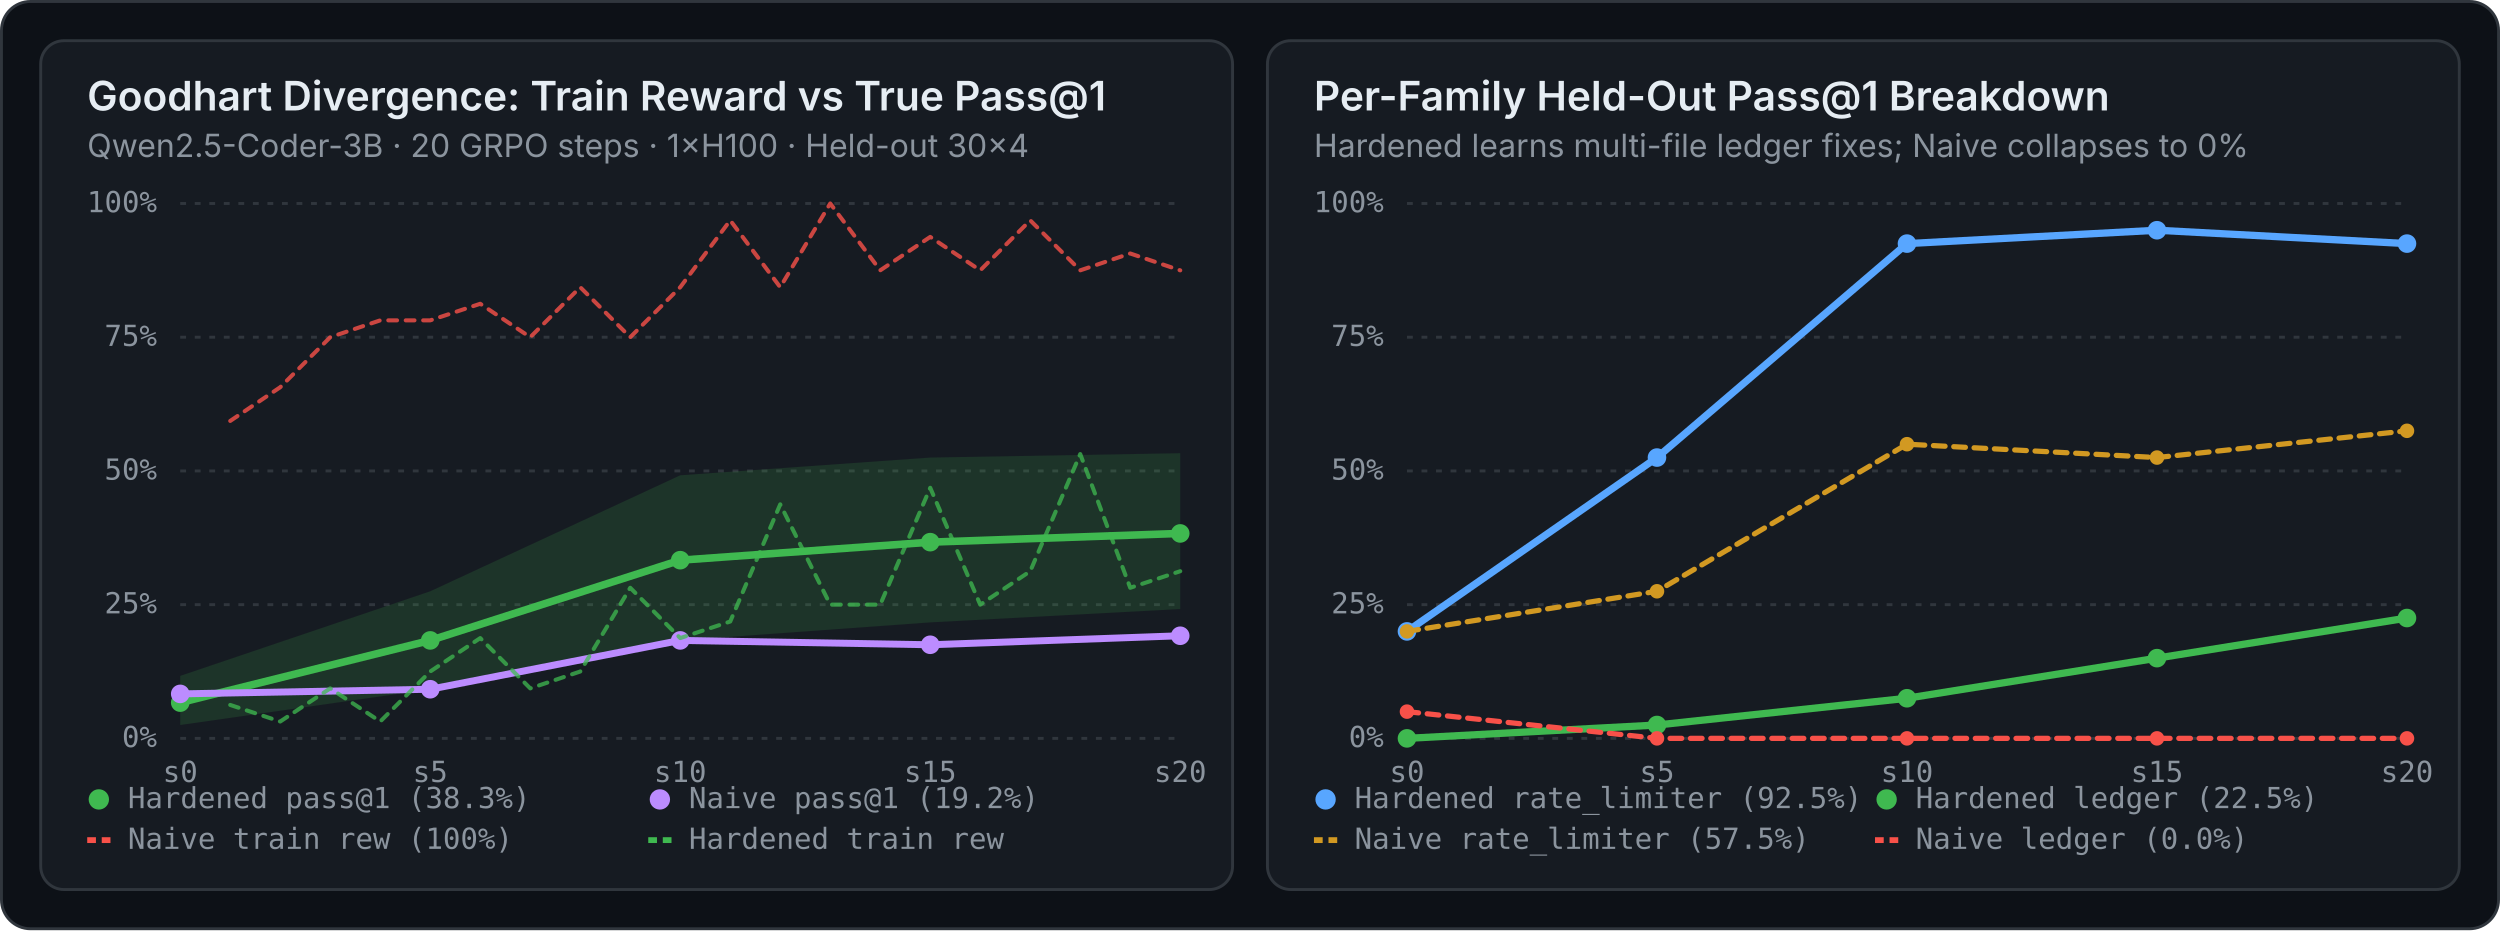
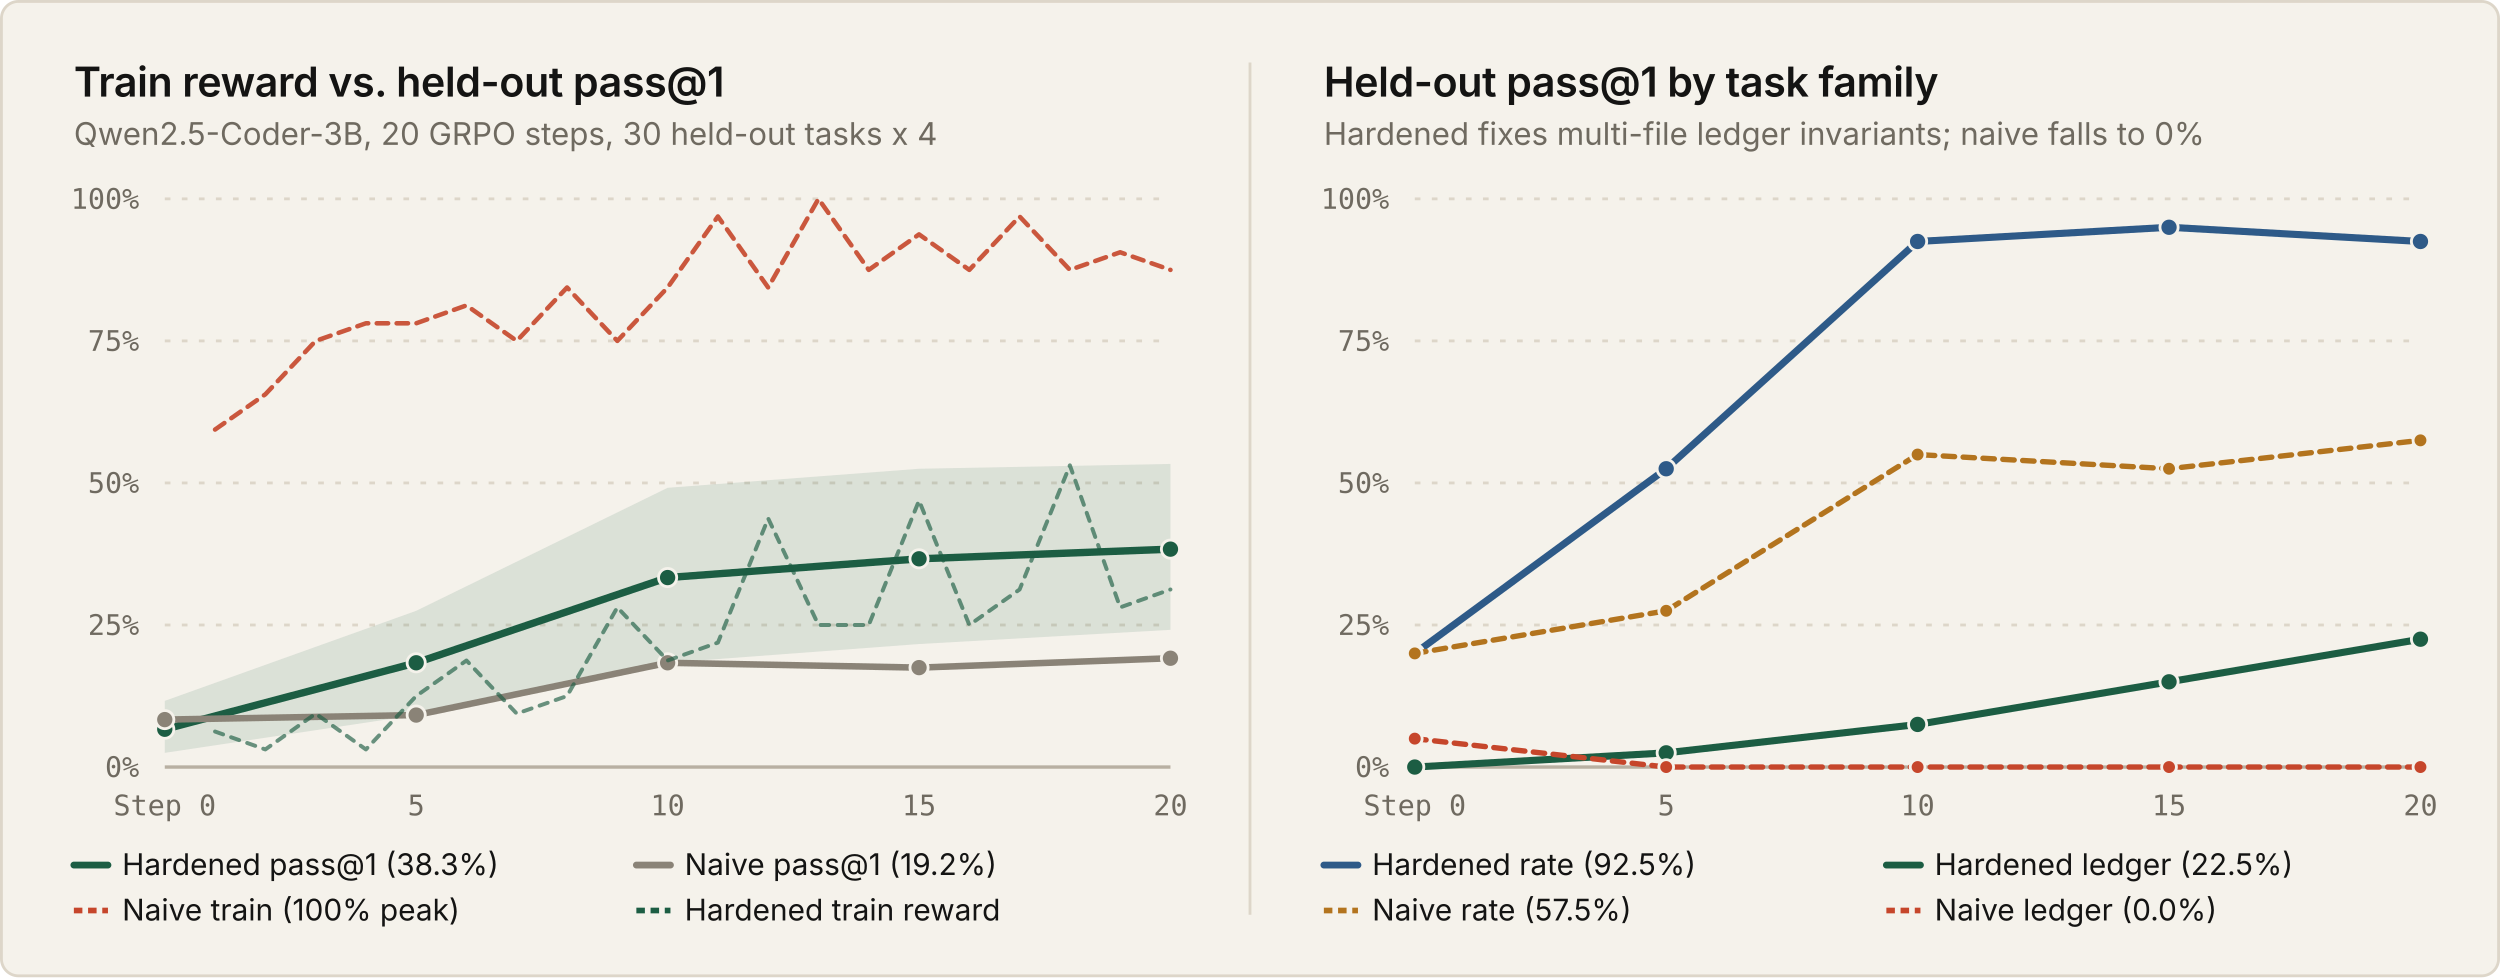
- <svg xmlns="http://www.w3.org/2000/svg" width="860" height="320" viewBox="0 0 860 320" role="img" aria-label="Hardened vs Naive RLVR Goodhart Divergence">
-   <style>text { font-family: ui-monospace, SFMono-Regular, Menlo, Consolas, monospace; }.title { font-family: -apple-system, BlinkMacSystemFont, 'Segoe UI', sans-serif; font-size: 14px; font-weight: 600; fill: #e6edf3; }.sub { font-family: -apple-system, BlinkMacSystemFont, 'Segoe UI', sans-serif; font-size: 11px; fill: #8b949e; }.ax { font-size: 10px; fill: #8b949e; }.lbl { font-size: 11px; fill: #e6edf3; }.grid { stroke: #30363d; stroke-width: 1; stroke-dasharray: 2 3; }</style>
-   <rect x="0.5" y="0.5" width="859" height="319" rx="10" fill="#0d1117" stroke="#30363d" />
-   <rect x="14" y="14" width="410" height="292" rx="8" fill="#161b22" stroke="#30363d" />
-   <text x="30" y="38" class="title">Goodhart Divergence: Train Reward vs True Pass@1</text>
-   <text x="30" y="54" class="sub">Qwen2.5-Coder-3B · 20 GRPO steps · 1×H100 · Held-out 30×4</text>
-   <line x1="62.0" x2="406.0" y1="254.0" y2="254.0" class="grid" />
-   <text x="54.0" y="257.0" text-anchor="end" class="ax">0%</text>
-   <line x1="62.0" x2="406.0" y1="208.0" y2="208.0" class="grid" />
-   <text x="54.0" y="211.0" text-anchor="end" class="ax">25%</text>
-   <line x1="62.0" x2="406.0" y1="162.0" y2="162.0" class="grid" />
-   <text x="54.0" y="165.0" text-anchor="end" class="ax">50%</text>
-   <line x1="62.0" x2="406.0" y1="116.0" y2="116.0" class="grid" />
-   <text x="54.0" y="119.0" text-anchor="end" class="ax">75%</text>
-   <line x1="62.0" x2="406.0" y1="70.0" y2="70.0" class="grid" />
-   <text x="54.0" y="73.0" text-anchor="end" class="ax">100%</text>
-   <text x="62.0" y="269.0" text-anchor="middle" class="ax">s0</text>
-   <text x="148.0" y="269.0" text-anchor="middle" class="ax">s5</text>
-   <text x="234.0" y="269.0" text-anchor="middle" class="ax">s10</text>
-   <text x="320.0" y="269.0" text-anchor="middle" class="ax">s15</text>
-   <text x="406.0" y="269.0" text-anchor="middle" class="ax">s20</text>
-   <polygon points="62.0,232.5 148.0,203.4 234.0,163.5 320.0,157.4 406.0,155.9 406.0,209.5 320.0,214.1 234.0,220.3 148.0,237.1 62.0,249.4" fill="#3fb950" fill-opacity="0.16" />
-   <path d="M62.0,241.7 L148.0,220.3 L234.0,192.7 L320.0,186.5 L406.0,183.5" fill="none" stroke="#3fb950" stroke-width="2.6" stroke-opacity="1.0" stroke-linejoin="round" stroke-linecap="round" />
-   <circle cx="62.0" cy="241.7" r="3.2" fill="#3fb950" />
-   <circle cx="148.0" cy="220.3" r="3.2" fill="#3fb950" />
-   <circle cx="234.0" cy="192.7" r="3.2" fill="#3fb950" />
-   <circle cx="320.0" cy="186.5" r="3.2" fill="#3fb950" />
-   <circle cx="406.0" cy="183.5" r="3.2" fill="#3fb950" />
-   <path d="M62.0,238.7 L148.0,237.1 L234.0,220.3 L320.0,221.8 L406.0,218.7" fill="none" stroke="#bc8cff" stroke-width="2.4" stroke-opacity="1.0" stroke-linejoin="round" stroke-linecap="round" />
-   <circle cx="62.0" cy="238.7" r="3.2" fill="#bc8cff" />
-   <circle cx="148.0" cy="237.1" r="3.2" fill="#bc8cff" />
-   <circle cx="234.0" cy="220.3" r="3.2" fill="#bc8cff" />
-   <circle cx="320.0" cy="221.8" r="3.2" fill="#bc8cff" />
-   <circle cx="406.0" cy="218.7" r="3.2" fill="#bc8cff" />
-   <path d="M79.2,144.8 L96.4,133.2 L113.6,116.0 L130.8,110.2 L148.0,110.2 L165.2,104.5 L182.4,116.0 L199.6,98.8 L216.8,116.0 L234.0,98.8 L251.2,75.8 L268.4,98.8 L285.6,70.0 L302.8,93.0 L320.0,81.5 L337.2,93.0 L354.4,75.8 L371.6,93.0 L388.8,87.2 L406.0,93.0" fill="none" stroke="#f85149" stroke-width="1.4" stroke-dasharray="3 3" stroke-opacity="0.8" stroke-linejoin="round" stroke-linecap="round" />
-   <path d="M79.2,242.5 L96.4,248.2 L113.6,236.8 L130.8,248.2 L148.0,231.0 L165.2,219.5 L182.4,236.8 L199.6,231.0 L216.8,202.2 L234.0,219.5 L251.2,213.8 L268.4,173.5 L285.6,208.0 L302.8,208.0 L320.0,167.8 L337.2,208.0 L354.4,196.5 L371.6,156.2 L388.8,202.2 L406.0,196.5" fill="none" stroke="#3fb950" stroke-width="1.4" stroke-dasharray="3 3" stroke-opacity="0.75" stroke-linejoin="round" stroke-linecap="round" />
-   <circle cx="34.0" cy="275.0" r="3.5" fill="#3fb950" />
-   <text x="44.0" y="278.0" class="ax">Hardened pass@1 (38.3%)</text>
-   <circle cx="227.0" cy="275.0" r="3.5" fill="#bc8cff" />
-   <text x="237.0" y="278.0" class="ax">Naive pass@1 (19.2%)</text>
-   <line x1="30.0" x2="40.0" y1="289.0" y2="289.0" stroke="#f85149" stroke-width="2" stroke-dasharray="3 2" />
-   <text x="44.0" y="292.0" class="ax">Naive train rew (100%)</text>
-   <line x1="223.0" x2="233.0" y1="289.0" y2="289.0" stroke="#3fb950" stroke-width="2" stroke-dasharray="3 2" />
-   <text x="237.0" y="292.0" class="ax">Hardened train rew</text>
-   <rect x="436" y="14" width="410" height="292" rx="8" fill="#161b22" stroke="#30363d" />
-   <text x="452" y="38" class="title">Per-Family Held-Out Pass@1 Breakdown</text>
-   <text x="452" y="54" class="sub">Hardened learns multi-file ledger fixes; Naive collapses to 0%</text>
-   <line x1="484.0" x2="828.0" y1="254.0" y2="254.0" class="grid" />
-   <text x="476.0" y="257.0" text-anchor="end" class="ax">0%</text>
-   <line x1="484.0" x2="828.0" y1="208.0" y2="208.0" class="grid" />
-   <text x="476.0" y="211.0" text-anchor="end" class="ax">25%</text>
-   <line x1="484.0" x2="828.0" y1="162.0" y2="162.0" class="grid" />
-   <text x="476.0" y="165.0" text-anchor="end" class="ax">50%</text>
-   <line x1="484.0" x2="828.0" y1="116.0" y2="116.0" class="grid" />
-   <text x="476.0" y="119.0" text-anchor="end" class="ax">75%</text>
-   <line x1="484.0" x2="828.0" y1="70.0" y2="70.0" class="grid" />
-   <text x="476.0" y="73.0" text-anchor="end" class="ax">100%</text>
-   <text x="484.0" y="269.0" text-anchor="middle" class="ax">s0</text>
-   <text x="570.0" y="269.0" text-anchor="middle" class="ax">s5</text>
-   <text x="656.0" y="269.0" text-anchor="middle" class="ax">s10</text>
-   <text x="742.0" y="269.0" text-anchor="middle" class="ax">s15</text>
-   <text x="828.0" y="269.0" text-anchor="middle" class="ax">s20</text>
-   <path d="M484.0,217.2 L570.0,157.4 L656.0,83.8 L742.0,79.2 L828.0,83.8" fill="none" stroke="#58a6ff" stroke-width="2.5" stroke-opacity="1.0" stroke-linejoin="round" stroke-linecap="round" />
-   <circle cx="484.0" cy="217.2" r="3.2" fill="#58a6ff" />
-   <circle cx="570.0" cy="157.4" r="3.2" fill="#58a6ff" />
-   <circle cx="656.0" cy="83.8" r="3.2" fill="#58a6ff" />
-   <circle cx="742.0" cy="79.2" r="3.2" fill="#58a6ff" />
-   <circle cx="828.0" cy="83.8" r="3.2" fill="#58a6ff" />
-   <path d="M484.0,254.0 L570.0,249.4 L656.0,240.2 L742.0,226.4 L828.0,212.6" fill="none" stroke="#3fb950" stroke-width="2.5" stroke-opacity="1.0" stroke-linejoin="round" stroke-linecap="round" />
-   <circle cx="484.0" cy="254.0" r="3.2" fill="#3fb950" />
-   <circle cx="570.0" cy="249.4" r="3.2" fill="#3fb950" />
-   <circle cx="656.0" cy="240.2" r="3.2" fill="#3fb950" />
-   <circle cx="742.0" cy="226.4" r="3.2" fill="#3fb950" />
-   <circle cx="828.0" cy="212.6" r="3.2" fill="#3fb950" />
-   <path d="M484.0,217.2 L570.0,203.4 L656.0,152.8 L742.0,157.4 L828.0,148.2" fill="none" stroke="#d29922" stroke-width="1.8" stroke-dasharray="4 3" stroke-opacity="1.0" stroke-linejoin="round" stroke-linecap="round" />
-   <circle cx="484.0" cy="217.2" r="2.5" fill="#d29922" />
-   <circle cx="570.0" cy="203.4" r="2.5" fill="#d29922" />
-   <circle cx="656.0" cy="152.8" r="2.5" fill="#d29922" />
-   <circle cx="742.0" cy="157.4" r="2.5" fill="#d29922" />
-   <circle cx="828.0" cy="148.2" r="2.5" fill="#d29922" />
-   <path d="M484.0,244.8 L570.0,254.0 L656.0,254.0 L742.0,254.0 L828.0,254.0" fill="none" stroke="#f85149" stroke-width="1.8" stroke-dasharray="4 3" stroke-opacity="1.0" stroke-linejoin="round" stroke-linecap="round" />
-   <circle cx="484.0" cy="244.8" r="2.5" fill="#f85149" />
-   <circle cx="570.0" cy="254.0" r="2.5" fill="#f85149" />
-   <circle cx="656.0" cy="254.0" r="2.5" fill="#f85149" />
-   <circle cx="742.0" cy="254.0" r="2.5" fill="#f85149" />
-   <circle cx="828.0" cy="254.0" r="2.5" fill="#f85149" />
-   <circle cx="456.0" cy="275.0" r="3.5" fill="#58a6ff" />
-   <text x="466.0" y="278.0" class="ax">Hardened rate_limiter (92.5%)</text>
-   <circle cx="649.0" cy="275.0" r="3.5" fill="#3fb950" />
-   <text x="659.0" y="278.0" class="ax">Hardened ledger (22.5%)</text>
-   <line x1="452.0" x2="462.0" y1="289.0" y2="289.0" stroke="#d29922" stroke-width="2" stroke-dasharray="3 2" />
-   <text x="466.0" y="292.0" class="ax">Naive rate_limiter (57.5%)</text>
-   <line x1="645.0" x2="655.0" y1="289.0" y2="289.0" stroke="#f85149" stroke-width="2" stroke-dasharray="3 2" />
-   <text x="659.0" y="292.0" class="ax">Naive ledger (0.0%)</text>
+ <svg xmlns="http://www.w3.org/2000/svg" width="880" height="344" viewBox="0 0 880 344" role="img" aria-label="Hardened vs Naive Grading on Qwen2.5-Coder-3B">
+   <style>text { font-family: ui-monospace, SFMono-Regular, Menlo, Consolas, monospace; }.title { font-family: -apple-system, BlinkMacSystemFont, 'Inter', 'Segoe UI', sans-serif; font-size: 14.5px; font-weight: 600; fill: #141413; letter-spacing: -0.01em; }.sub { font-family: -apple-system, BlinkMacSystemFont, 'Inter', 'Segoe UI', sans-serif; font-size: 11px; fill: #6F6A60; }.ax { font-size: 10px; fill: #6F6A60; }.leg { font-family: -apple-system, BlinkMacSystemFont, 'Inter', 'Segoe UI', sans-serif; font-size: 10.5px; fill: #141413; }.lbl { font-family: -apple-system, BlinkMacSystemFont, 'Inter', 'Segoe UI', sans-serif; font-size: 11.5px; font-weight: 500; fill: #141413; }.grid { stroke: #DDD6C9; stroke-width: 1; stroke-dasharray: 2 4; }.axis { stroke: #B8B0A2; stroke-width: 1.2; }</style>
+   <rect x="0.5" y="0.5" width="879" height="343" rx="6" fill="#F5F2EB" stroke="#DDD6C9" />
+   <line x1="440.0" x2="440.0" y1="22" y2="322" stroke="#DDD6C9" stroke-width="1" />
+   <text x="26" y="34" class="title">Train reward vs. held-out pass@1</text>
+   <text x="26" y="51" class="sub">Qwen2.5-Coder-3B, 20 GRPO steps, 30 held-out tasks x 4</text>
+   <line x1="58.0" x2="412.0" y1="270.0" y2="270.0" class="axis" />
+   <text x="49.0" y="273.5" text-anchor="end" class="ax">0%</text>
+   <line x1="58.0" x2="412.0" y1="220.0" y2="220.0" class="grid" />
+   <text x="49.0" y="223.5" text-anchor="end" class="ax">25%</text>
+   <line x1="58.0" x2="412.0" y1="170.0" y2="170.0" class="grid" />
+   <text x="49.0" y="173.5" text-anchor="end" class="ax">50%</text>
+   <line x1="58.0" x2="412.0" y1="120.0" y2="120.0" class="grid" />
+   <text x="49.0" y="123.5" text-anchor="end" class="ax">75%</text>
+   <line x1="58.0" x2="412.0" y1="70.0" y2="70.0" class="grid" />
+   <text x="49.0" y="73.5" text-anchor="end" class="ax">100%</text>
+   <text x="58.0" y="287.0" text-anchor="middle" class="ax">Step 0</text>
+   <text x="146.5" y="287.0" text-anchor="middle" class="ax">5</text>
+   <text x="235.0" y="287.0" text-anchor="middle" class="ax">10</text>
+   <text x="323.5" y="287.0" text-anchor="middle" class="ax">15</text>
+   <text x="412.0" y="287.0" text-anchor="middle" class="ax">20</text>
+   <polygon points="58.0,246.7 146.5,215.0 235.0,171.7 323.5,165.0 412.0,163.3 412.0,221.7 323.5,226.7 235.0,233.3 146.5,251.7 58.0,265.0" fill="#1C5D43" fill-opacity="0.12" />
+   <path d="M58.0,256.7 L146.5,233.3 L235.0,203.3 L323.5,196.7 L412.0,193.3" fill="none" stroke="#1C5D43" stroke-width="2.6" stroke-opacity="1.0" stroke-linejoin="round" stroke-linecap="round" />
+   <circle cx="58.0" cy="256.7" r="3.2" fill="#1C5D43" stroke="#F5F2EB" stroke-width="1" />
+   <circle cx="146.5" cy="233.3" r="3.2" fill="#1C5D43" stroke="#F5F2EB" stroke-width="1" />
+   <circle cx="235.0" cy="203.3" r="3.2" fill="#1C5D43" stroke="#F5F2EB" stroke-width="1" />
+   <circle cx="323.5" cy="196.7" r="3.2" fill="#1C5D43" stroke="#F5F2EB" stroke-width="1" />
+   <circle cx="412.0" cy="193.3" r="3.2" fill="#1C5D43" stroke="#F5F2EB" stroke-width="1" />
+   <path d="M58.0,253.3 L146.5,251.7 L235.0,233.3 L323.5,235.0 L412.0,231.7" fill="none" stroke="#8A8377" stroke-width="2.3" stroke-opacity="1.0" stroke-linejoin="round" stroke-linecap="round" />
+   <circle cx="58.0" cy="253.3" r="3.2" fill="#8A8377" stroke="#F5F2EB" stroke-width="1" />
+   <circle cx="146.5" cy="251.7" r="3.2" fill="#8A8377" stroke="#F5F2EB" stroke-width="1" />
+   <circle cx="235.0" cy="233.3" r="3.2" fill="#8A8377" stroke="#F5F2EB" stroke-width="1" />
+   <circle cx="323.5" cy="235.0" r="3.2" fill="#8A8377" stroke="#F5F2EB" stroke-width="1" />
+   <circle cx="412.0" cy="231.7" r="3.2" fill="#8A8377" stroke="#F5F2EB" stroke-width="1" />
+   <path d="M75.7,151.2 L93.4,138.8 L111.1,120.0 L128.8,113.8 L146.5,113.8 L164.2,107.5 L181.9,120.0 L199.6,101.2 L217.3,120.0 L235.0,101.2 L252.7,76.2 L270.4,101.2 L288.1,70.0 L305.8,95.0 L323.5,82.5 L341.2,95.0 L358.9,76.2 L376.6,95.0 L394.3,88.8 L412.0,95.0" fill="none" stroke="#C6462B" stroke-width="1.6" stroke-dasharray="4 3" stroke-opacity="0.9" stroke-linejoin="round" stroke-linecap="round" />
+   <path d="M75.7,257.5 L93.4,263.8 L111.1,251.2 L128.8,263.8 L146.5,245.0 L164.2,232.5 L181.9,251.2 L199.6,245.0 L217.3,213.8 L235.0,232.5 L252.7,226.2 L270.4,182.5 L288.1,220.0 L305.8,220.0 L323.5,176.2 L341.2,220.0 L358.9,207.5 L376.6,163.8 L394.3,213.8 L412.0,207.5" fill="none" stroke="#1C5D43" stroke-width="1.4" stroke-dasharray="3 3" stroke-opacity="0.65" stroke-linejoin="round" stroke-linecap="round" />
+   <line x1="26.0" x2="38.0" y1="304.5" y2="304.5" stroke="#1C5D43" stroke-width="2.4" stroke-linecap="round" />
+   <text x="43.0" y="308.0" class="leg">Hardened pass@1 (38.3%)</text>
+   <line x1="224.0" x2="236.0" y1="304.5" y2="304.5" stroke="#8A8377" stroke-width="2.4" stroke-linecap="round" />
+   <text x="241.0" y="308.0" class="leg">Naive pass@1 (19.2%)</text>
+   <line x1="26.0" x2="38.0" y1="320.5" y2="320.5" stroke="#C6462B" stroke-width="2" stroke-dasharray="3 2" />
+   <text x="43.0" y="324.0" class="leg">Naive train (100% peak)</text>
+   <line x1="224.0" x2="236.0" y1="320.5" y2="320.5" stroke="#1C5D43" stroke-width="2" stroke-dasharray="3 2" />
+   <text x="241.0" y="324.0" class="leg">Hardened train reward</text>
+   <text x="466" y="34" class="title">Held-out pass@1 by task family</text>
+   <text x="466" y="51" class="sub">Hardened fixes multi-file ledger invariants; naive falls to 0%</text>
+   <line x1="498.0" x2="852.0" y1="270.0" y2="270.0" class="axis" />
+   <text x="489.0" y="273.5" text-anchor="end" class="ax">0%</text>
+   <line x1="498.0" x2="852.0" y1="220.0" y2="220.0" class="grid" />
+   <text x="489.0" y="223.5" text-anchor="end" class="ax">25%</text>
+   <line x1="498.0" x2="852.0" y1="170.0" y2="170.0" class="grid" />
+   <text x="489.0" y="173.5" text-anchor="end" class="ax">50%</text>
+   <line x1="498.0" x2="852.0" y1="120.0" y2="120.0" class="grid" />
+   <text x="489.0" y="123.5" text-anchor="end" class="ax">75%</text>
+   <line x1="498.0" x2="852.0" y1="70.0" y2="70.0" class="grid" />
+   <text x="489.0" y="73.5" text-anchor="end" class="ax">100%</text>
+   <text x="498.0" y="287.0" text-anchor="middle" class="ax">Step 0</text>
+   <text x="586.5" y="287.0" text-anchor="middle" class="ax">5</text>
+   <text x="675.0" y="287.0" text-anchor="middle" class="ax">10</text>
+   <text x="763.5" y="287.0" text-anchor="middle" class="ax">15</text>
+   <text x="852.0" y="287.0" text-anchor="middle" class="ax">20</text>
+   <path d="M498.0,230.0 L586.5,165.0 L675.0,85.0 L763.5,80.0 L852.0,85.0" fill="none" stroke="#2E5A88" stroke-width="2.5" stroke-opacity="1.0" stroke-linejoin="round" stroke-linecap="round" />
+   <circle cx="498.0" cy="230.0" r="3.2" fill="#2E5A88" stroke="#F5F2EB" stroke-width="1" />
+   <circle cx="586.5" cy="165.0" r="3.2" fill="#2E5A88" stroke="#F5F2EB" stroke-width="1" />
+   <circle cx="675.0" cy="85.0" r="3.2" fill="#2E5A88" stroke="#F5F2EB" stroke-width="1" />
+   <circle cx="763.5" cy="80.0" r="3.2" fill="#2E5A88" stroke="#F5F2EB" stroke-width="1" />
+   <circle cx="852.0" cy="85.0" r="3.2" fill="#2E5A88" stroke="#F5F2EB" stroke-width="1" />
+   <path d="M498.0,270.0 L586.5,265.0 L675.0,255.0 L763.5,240.0 L852.0,225.0" fill="none" stroke="#1C5D43" stroke-width="2.5" stroke-opacity="1.0" stroke-linejoin="round" stroke-linecap="round" />
+   <circle cx="498.0" cy="270.0" r="3.2" fill="#1C5D43" stroke="#F5F2EB" stroke-width="1" />
+   <circle cx="586.5" cy="265.0" r="3.2" fill="#1C5D43" stroke="#F5F2EB" stroke-width="1" />
+   <circle cx="675.0" cy="255.0" r="3.2" fill="#1C5D43" stroke="#F5F2EB" stroke-width="1" />
+   <circle cx="763.5" cy="240.0" r="3.2" fill="#1C5D43" stroke="#F5F2EB" stroke-width="1" />
+   <circle cx="852.0" cy="225.0" r="3.2" fill="#1C5D43" stroke="#F5F2EB" stroke-width="1" />
+   <path d="M498.0,230.0 L586.5,215.0 L675.0,160.0 L763.5,165.0 L852.0,155.0" fill="none" stroke="#B3741E" stroke-width="1.9" stroke-dasharray="4 3" stroke-opacity="1.0" stroke-linejoin="round" stroke-linecap="round" />
+   <circle cx="498.0" cy="230.0" r="2.6" fill="#B3741E" stroke="#F5F2EB" stroke-width="1" />
+   <circle cx="586.5" cy="215.0" r="2.6" fill="#B3741E" stroke="#F5F2EB" stroke-width="1" />
+   <circle cx="675.0" cy="160.0" r="2.6" fill="#B3741E" stroke="#F5F2EB" stroke-width="1" />
+   <circle cx="763.5" cy="165.0" r="2.6" fill="#B3741E" stroke="#F5F2EB" stroke-width="1" />
+   <circle cx="852.0" cy="155.0" r="2.6" fill="#B3741E" stroke="#F5F2EB" stroke-width="1" />
+   <path d="M498.0,260.0 L586.5,270.0 L675.0,270.0 L763.5,270.0 L852.0,270.0" fill="none" stroke="#C6462B" stroke-width="1.9" stroke-dasharray="4 3" stroke-opacity="1.0" stroke-linejoin="round" stroke-linecap="round" />
+   <circle cx="498.0" cy="260.0" r="2.6" fill="#C6462B" stroke="#F5F2EB" stroke-width="1" />
+   <circle cx="586.5" cy="270.0" r="2.6" fill="#C6462B" stroke="#F5F2EB" stroke-width="1" />
+   <circle cx="675.0" cy="270.0" r="2.6" fill="#C6462B" stroke="#F5F2EB" stroke-width="1" />
+   <circle cx="763.5" cy="270.0" r="2.6" fill="#C6462B" stroke="#F5F2EB" stroke-width="1" />
+   <circle cx="852.0" cy="270.0" r="2.6" fill="#C6462B" stroke="#F5F2EB" stroke-width="1" />
+   <line x1="466.0" x2="478.0" y1="304.5" y2="304.5" stroke="#2E5A88" stroke-width="2.4" stroke-linecap="round" />
+   <text x="483.0" y="308.0" class="leg">Hardened rate (92.5%)</text>
+   <line x1="664.0" x2="676.0" y1="304.5" y2="304.5" stroke="#1C5D43" stroke-width="2.4" stroke-linecap="round" />
+   <text x="681.0" y="308.0" class="leg">Hardened ledger (22.5%)</text>
+   <line x1="466.0" x2="478.0" y1="320.5" y2="320.5" stroke="#B3741E" stroke-width="2" stroke-dasharray="3 2" />
+   <text x="483.0" y="324.0" class="leg">Naive rate (57.5%)</text>
+   <line x1="664.0" x2="676.0" y1="320.5" y2="320.5" stroke="#C6462B" stroke-width="2" stroke-dasharray="3 2" />
+   <text x="681.0" y="324.0" class="leg">Naive ledger (0.0%)</text>
</svg>
